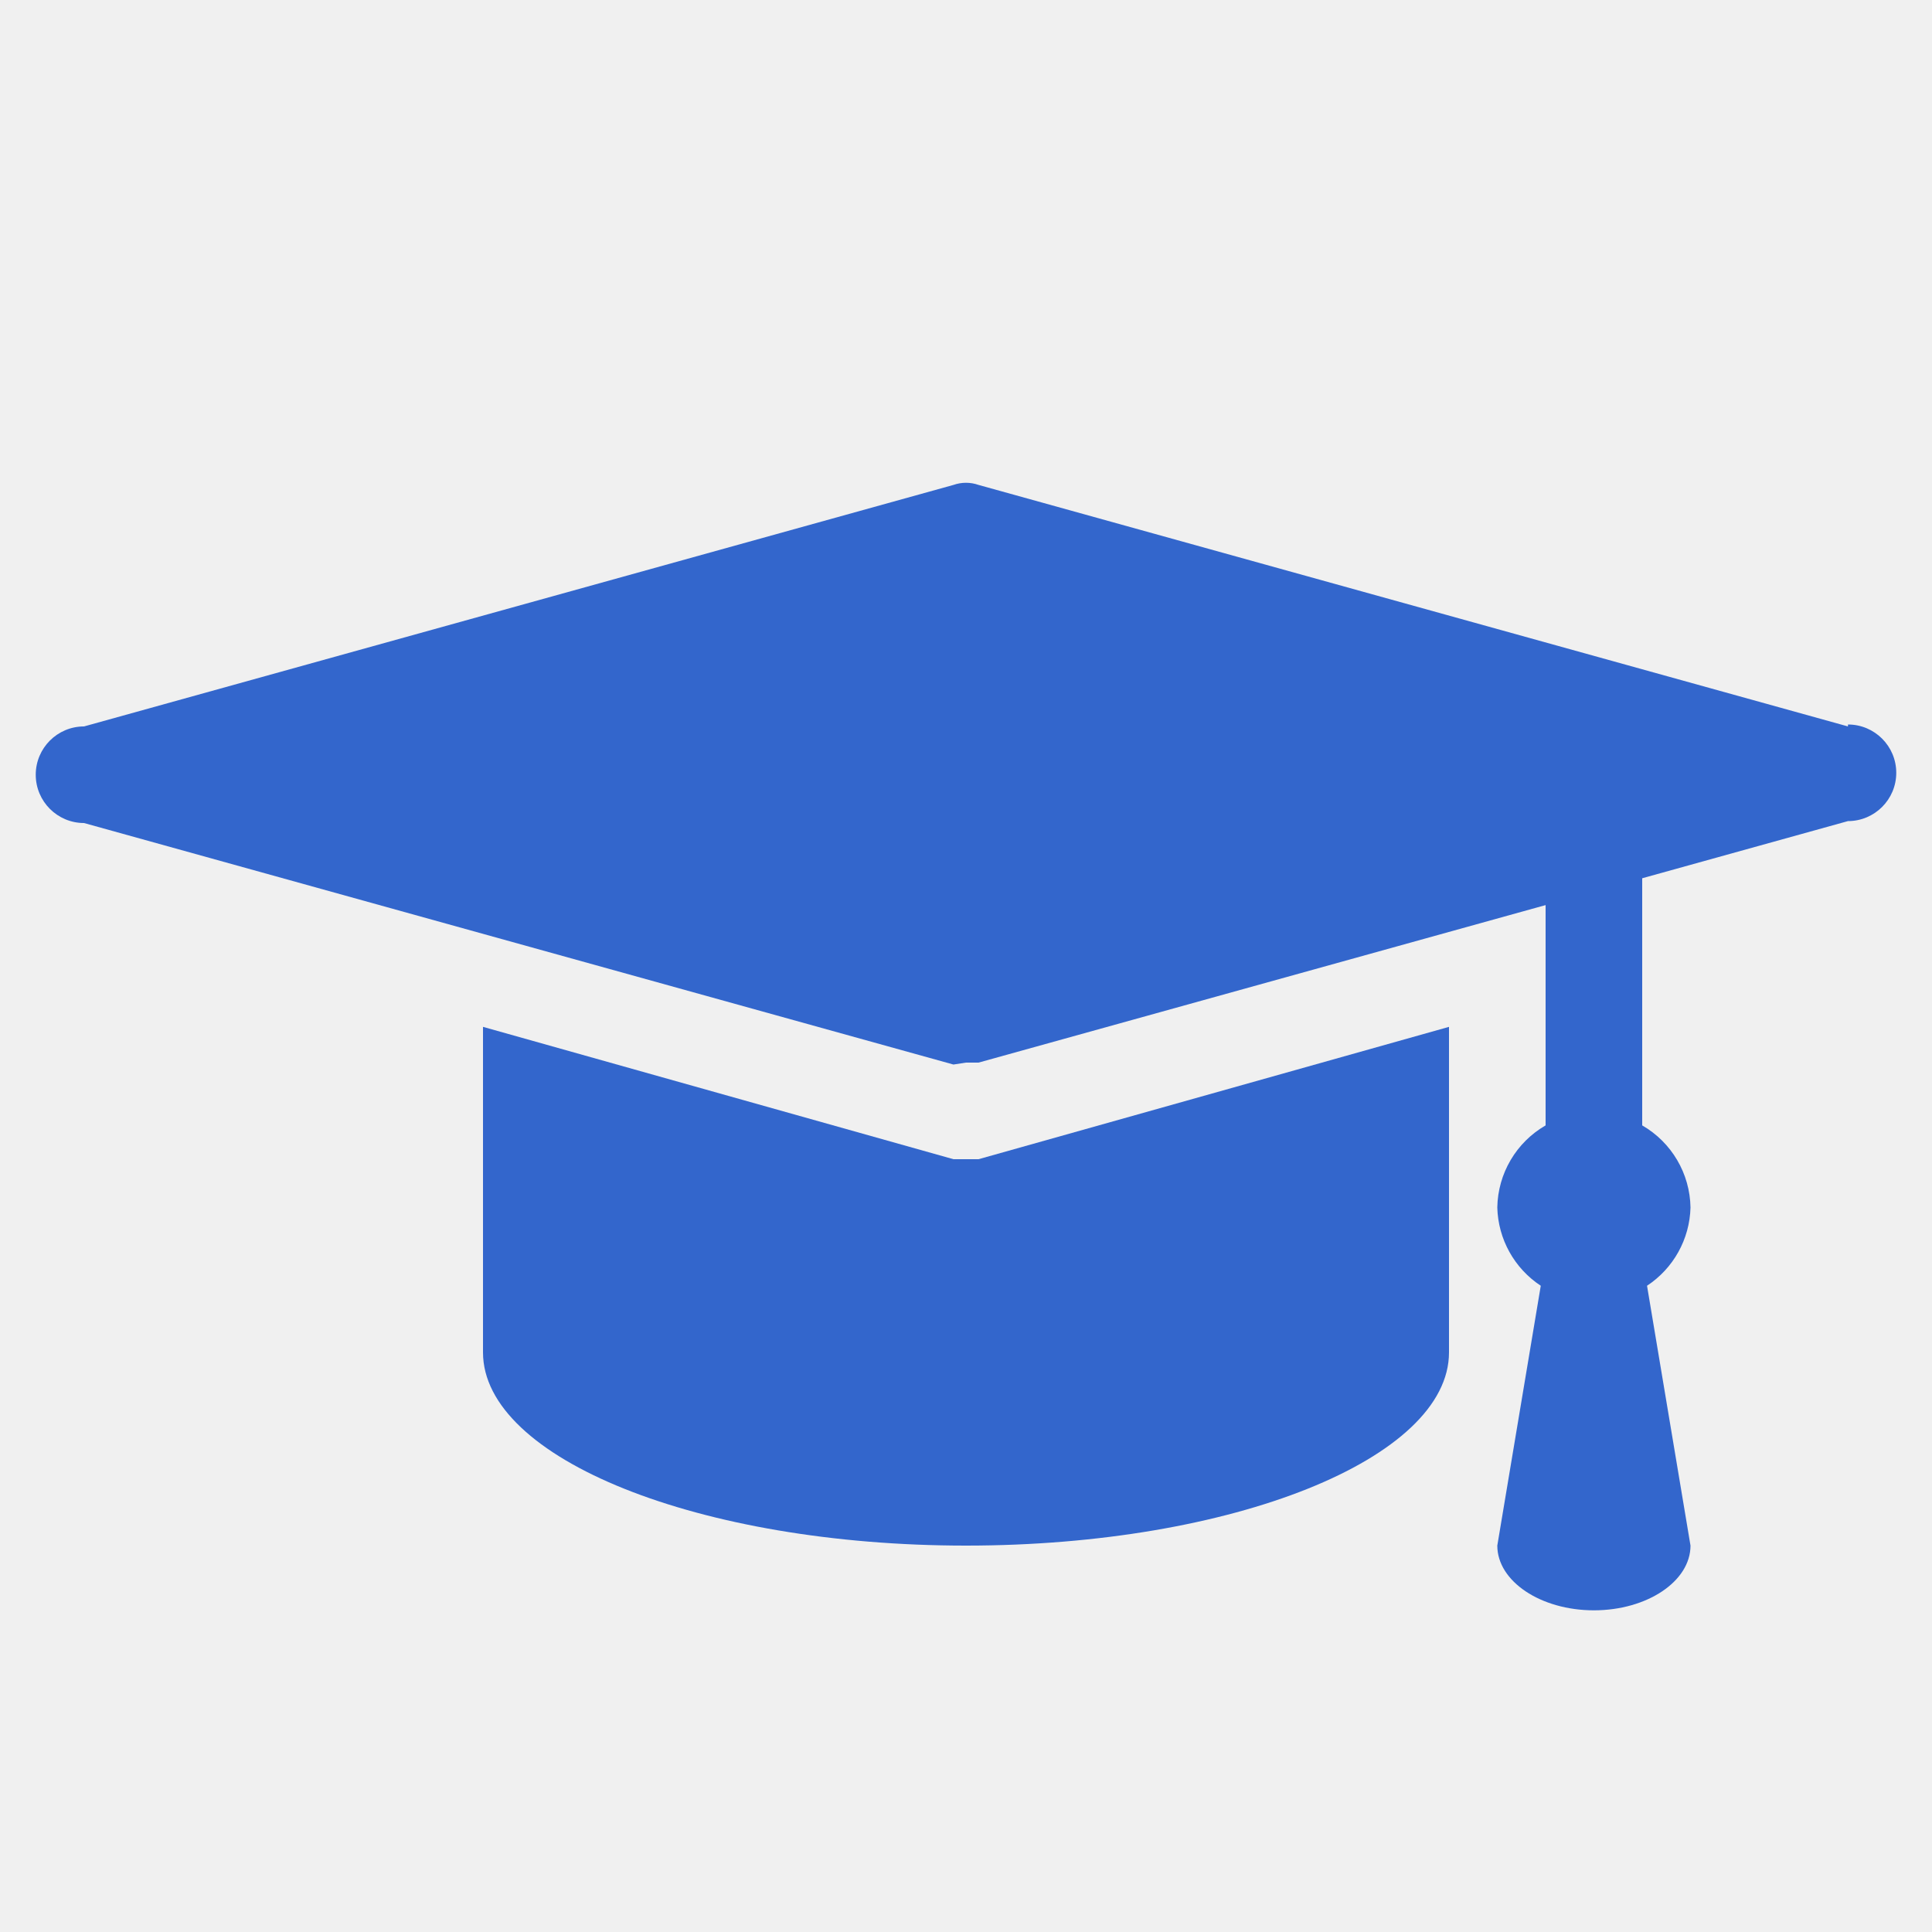
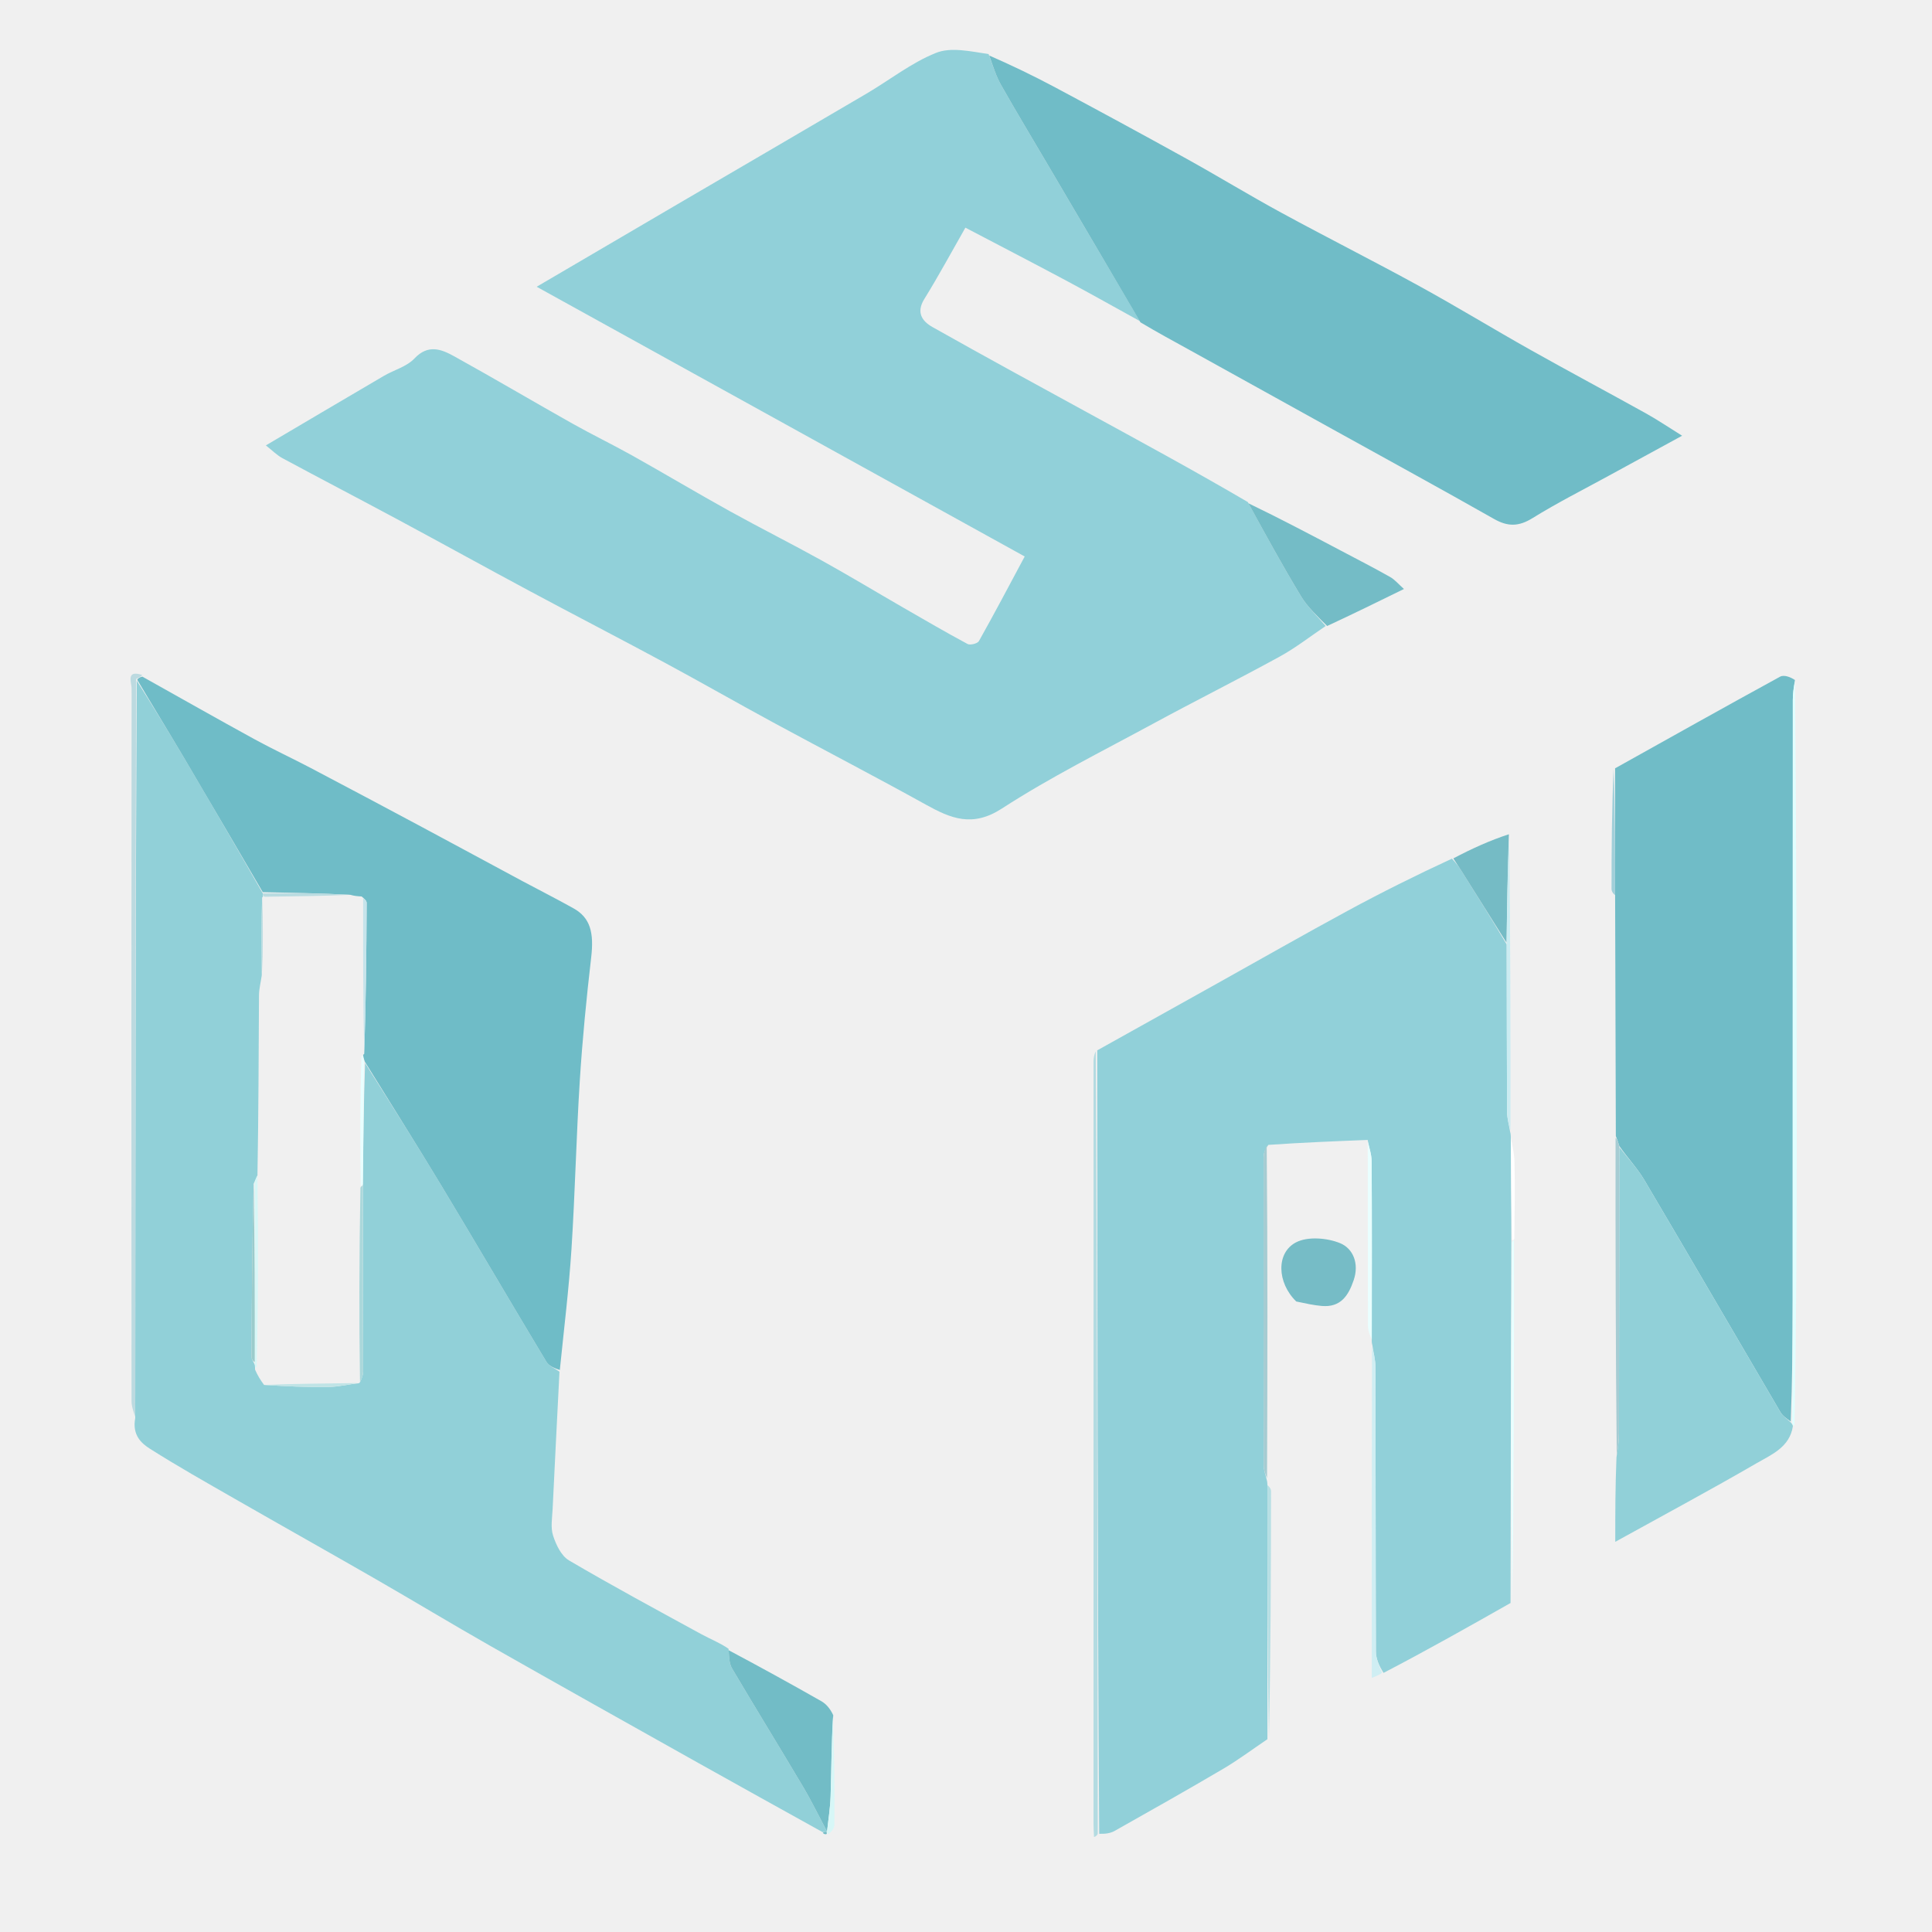
- <svg xmlns="http://www.w3.org/2000/svg" viewBox="2 2 20 20">
-   <path d="M12.13,14,12,14l-.13,0L7,12.63V16c0,1.1,2.24,2,5,2s5-.9,5-2V12.63Z" fill="#36c" />
-   <path d="M21.13,9.52l-9-2.5a.39.39,0,0,0-.26,0l-9,2.5a.5.5,0,0,0,0,1l9,2.5L12,13l.13,0,9-2.5a.5.5,0,0,0,0-1Z" fill="#36c" />
-   <path d="M19.5,14.5a1,1,0,0,0-.5-.85V10H18v3.65a1,1,0,0,0-.5.85,1,1,0,0,0,.45.81L17.5,18c0,.37.45.67,1,.67s1-.3,1-.67l-.45-2.69A1,1,0,0,0,19.5,14.5Z" fill="#36c" />
+ <svg xmlns="http://www.w3.org/2000/svg" version="1.1" id="Layer_1" x="0px" y="0px" width="100%" viewBox="0 0 500 500" enable-background="new 0 0 500 500" xml:space="preserve">
+   <path fill="#91D0D9" opacity="1" stroke="none" d=" M343.082,162.012   C339.137,164.665 335.365,167.632 331.214,169.909   C320.367,175.856 309.297,181.396 298.423,187.295   C285.271,194.429 271.818,201.131 259.29,209.247   C251.671,214.182 246.104,211.84 239.574,208.219   C226.508,200.973 213.239,194.093 200.101,186.973   C190.656,181.855 181.332,176.512 171.875,171.416   C160.326,165.194 148.668,159.175 137.106,152.977   C125.65,146.837 114.276,140.544 102.827,134.392   C92.94,129.079 82.981,123.9 73.098,118.579   C71.66,117.805 70.47,116.572 68.804,115.268   C79.072,109.213 89.193,103.22 99.344,97.276   C101.972,95.737 105.26,94.891 107.245,92.785   C110.794,89.019 114.194,90.356 117.532,92.203   C127.799,97.884 137.903,103.86 148.131,109.614   C153.274,112.507 158.601,115.072 163.748,117.957   C172.146,122.663 180.414,127.604 188.834,132.27   C196.702,136.631 204.753,140.665 212.621,145.028   C219.732,148.97 226.696,153.175 233.74,157.239   C239.27,160.429 244.786,163.647 250.41,166.665   C251.095,167.032 252.987,166.55 253.344,165.914   C257.316,158.843 261.095,151.664 265.193,144.017   C223.196,120.805 181.475,97.746 138.891,74.211   C151.645,66.735 163.422,59.824 175.207,52.926   C191.555,43.359 207.926,33.83 224.254,24.229   C230.247,20.705 235.84,16.259 242.204,13.697   C246.127,12.118 251.162,13.304 255.847,13.995   C257.008,17.169 257.788,19.727 259.075,21.998   C263.061,29.033 267.239,35.959 271.342,42.928   C279.227,56.319 287.112,69.71 294.997,83.102   C288.618,79.588 282.275,76.009 275.853,72.578   C267.227,67.971 258.539,63.479 249.844,58.919   C246.259,65.19 242.913,71.402 239.207,77.391   C237.039,80.896 238.665,83.142 241.332,84.645   C254.576,92.108 267.926,99.383 281.265,106.675   C295.085,114.23 308.935,121.729 322.939,129.933   C327.616,138.531 331.99,146.531 336.705,154.323   C338.41,157.141 340.933,159.464 343.082,162.012  z" data-index="1" style="opacity: 1;" />
+   <path fill="#91D0D9" opacity="1" stroke="none" d=" M353.944,295.015   C345.628,295.344 337.311,295.674 328.25,296.293   C327.336,297.549 327.02,298.514 327.019,299.48   C326.993,326.06 326.987,352.641 327.034,379.221   C327.036,380.481 327.557,381.74 327.836,382.999   C327.836,382.999 327.985,383.433 327.998,384.139   C328.01,406.596 328.01,428.348 328.01,450.1   C324.208,452.666 320.524,455.432 316.579,457.758   C307.284,463.238 297.877,468.53 288.478,473.833   C287.4,474.442 286.089,474.637 284.474,474.584   C284.032,406.706 284.001,339.268 283.969,271.83   C294.337,266.047 304.705,260.265 315.072,254.48   C326.282,248.225 337.433,241.86 348.718,235.742   C357.473,230.995 366.393,226.552 375.757,222.222   C376.913,223.425 377.575,224.366 378.187,225.338   C382.092,231.539 385.987,237.748 389.926,244.425   C389.974,259.17 389.953,273.443 390.026,287.717   C390.035,289.47 390.552,291.222 390.833,292.974   C390.833,292.974 390.993,293.433 390.999,294.15   C391.06,303.569 391.115,312.271 391.124,321.442   C391.028,352.891 390.978,383.872 390.927,414.853   C380.23,420.912 369.534,426.971 358.061,432.942   C356.868,431.04 356.094,429.229 356.087,427.414   C355.996,402.866 356.03,378.317 355.963,353.769   C355.958,351.854 355.432,349.942 355.148,348.028   C355.148,348.028 354.988,347.595 355.01,346.886   C355.032,330.988 355.068,315.799 354.982,300.611   C354.972,298.744 354.306,296.88 353.944,295.015  z" data-index="2" style="opacity: 1;" />
+   <path fill="#91D0D8" opacity="1" stroke="none" d=" M212.899,474.157   C202.198,468.207 191.481,462.288 180.801,456.3   C162.806,446.211 144.804,436.133 126.867,425.942   C116.932,420.297 107.153,414.377 97.247,408.679   C85.17,401.731 73.016,394.916 60.929,387.985   C53.498,383.723 46.026,379.516 38.795,374.931   C36.548,373.507 34.19,371.369 34.992,367.035   C34.994,364.152 35.005,362.156 35.006,360.159   C35.039,298.761 35.07,237.362 35.388,176.148   C39.686,182.969 43.754,189.574 47.699,196.251   C54.507,207.777 61.24,219.347 68.011,231.209   C68.034,231.724 68.051,231.929 68.053,232.073   C68.038,232.012 68.161,231.991 67.837,232.266   C67.614,239.02 67.716,245.5 67.746,252.396   C67.448,254.403 67.037,255.993 67.027,257.586   C66.934,273.067 66.907,288.549 66.628,304.204   C66.231,304.933 66.068,305.488 65.642,306.355   C65.271,321.516 65.154,336.363 65.092,351.211   C65.09,351.79 65.614,352.372 65.933,353.233   C65.991,353.703 66.009,353.891 66.014,354.472   C66.672,355.964 67.342,357.064 68.34,358.417   C74.098,358.782 79.531,359.03 84.959,358.947   C87.648,358.906 90.327,358.254 92.998,357.948   C92.986,358.018 92.846,357.995 93.166,357.717   C93.658,356.643 93.981,355.847 93.98,355.052   C93.966,338.977 93.915,322.902 93.903,306.375   C94.028,295.598 94.123,285.272 94.485,275.144   C101.259,285.846 107.869,296.288 114.245,306.871   C123.368,322.014 132.29,337.278 141.408,352.425   C142.087,353.554 143.644,354.155 144.792,355.001   C144.196,366.829 143.582,378.656 143.02,390.485   C142.909,392.809 142.458,395.316 143.139,397.424   C143.904,399.791 145.268,402.663 147.247,403.826   C158.492,410.434 169.983,416.627 181.432,422.886   C183.802,424.182 186.346,425.16 188.557,426.707   C188.677,428.709 188.691,430.5 189.479,431.834   C195.526,442.079 201.778,452.203 207.847,462.436   C210.077,466.197 211.984,470.149 214.027,474.015   C214.015,474.017 214.017,474.036 213.738,474.065   C213.272,474.115 213.085,474.136 212.899,474.157  z" data-index="3" style="opacity: 1;" />
+   <path fill="#6FBCC7" opacity="1" stroke="none" d=" M68.004,230.899   C61.24,219.347 54.507,207.777 47.699,196.251   C43.754,189.574 39.686,182.969 35.513,175.917   C35.849,175.371 36.345,175.24 36.84,175.109   C46.501,180.513 56.128,185.978 65.835,191.297   C70.608,193.912 75.558,196.2 80.377,198.733   C90.002,203.795 99.602,208.904 109.192,214.031   C117.863,218.667 126.502,223.361 135.165,228.011   C139.591,230.387 144.086,232.637 148.463,235.099   C152.777,237.527 153.747,241.35 152.998,247.79   C151.766,258.385 150.725,269.016 150.052,279.659   C149.135,294.173 148.831,308.726 147.899,323.239   C147.236,333.549 145.969,343.821 144.882,354.556   C143.644,354.155 142.087,353.554 141.408,352.425   C132.29,337.278 123.368,322.014 114.245,306.871   C107.869,296.288 101.259,285.846 94.44,274.805   C94.074,273.816 94.021,273.364 93.983,272.95   C93.998,272.989 93.92,273.017 94.256,272.755   C94.705,259.548 94.83,246.603 94.889,233.658   C94.891,233.111 94.272,232.561 93.572,232.002   C92.468,231.938 91.734,231.885 90.671,231.577   C82.897,231.181 75.45,231.04 68.004,230.899  z" data-index="4" style="opacity: 1;" />
+   <path fill="#70BCC7" opacity="1" stroke="none" d=" M295.146,83.419   C287.112,69.71 279.227,56.319 271.342,42.928   C267.239,35.959 263.061,29.033 259.075,21.998   C257.788,19.727 257.008,17.169 256.014,14.365   C261.738,16.866 267.501,19.633 273.134,22.643   C284.449,28.689 295.731,34.799 306.953,41.014   C315.214,45.589 323.279,50.52 331.573,55.031   C343.425,61.477 355.481,67.548 367.309,74.037   C377.038,79.373 386.514,85.167 396.189,90.604   C406.069,96.156 416.074,101.483 425.981,106.988   C428.934,108.628 431.738,110.535 435.328,112.766   C428.783,116.336 422.659,119.666 416.546,123.013   C409.874,126.667 403.06,130.093 396.604,134.096   C393.06,136.294 390.234,136.335 386.676,134.317   C372.772,126.433 358.742,118.769 344.76,111.022   C332.55,104.257 320.345,97.482 308.128,90.728   C303.865,88.372 299.574,86.065 295.146,83.419  z" data-index="5" />
+   <path fill="#70BCC7" opacity="1" stroke="none" d=" M417.984,198.839   C432.203,190.905 446.399,182.931 460.687,175.124   C461.712,174.564 463.408,175.231 464.527,175.987   C464.165,178.133 463.981,179.62 463.981,181.107   C463.962,232.896 463.969,284.685 463.947,336.474   C463.943,346.96 463.837,357.446 463.44,367.896   C462.318,367.068 461.325,366.399 460.778,365.468   C449.028,345.457 437.377,325.387 425.565,305.412   C423.763,302.363 421.264,299.725 419.072,296.584   C418.764,295.519 418.471,294.766 418.177,294.014   C418.115,273.694 418.053,253.374 417.993,232.116   C417.991,220.398 417.988,209.619 417.984,198.839  z" data-index="6" />
+   <path fill="#91D0D8" opacity="1" stroke="none" d=" M419.087,296.897   C421.264,299.725 423.763,302.363 425.565,305.412   C437.377,325.387 449.028,345.457 460.778,365.468   C461.325,366.399 462.318,367.068 463.508,368.188   C463.94,368.716 463.968,368.914 463.997,369.112   C463.16,374.577 458.427,376.462 454.535,378.722   C442.914,385.467 431.063,391.816 418.029,399.023   C418.029,391.744 418.029,384.83 418.347,377.124   C418.776,374.513 418.982,372.696 418.986,370.878   C419.036,346.218 419.058,321.557 419.087,296.897  z" data-index="7" style="opacity: 1;" />
+   <path fill="#74BCC6" opacity="1" stroke="none" d=" M343.463,162.006   C340.933,159.464 338.41,157.141 336.705,154.323   C331.99,146.531 327.616,138.531 323.094,130.252   C331.073,134.101 339.068,138.307 347.056,142.524   C351.303,144.766 355.578,146.961 359.759,149.32   C360.997,150.02 361.96,151.209 363.34,152.432   C356.459,155.809 350.151,158.904 343.463,162.006  z" data-index="8" style="opacity: 1;" />
+   <path fill="#72BCC6" opacity="1" stroke="none" d=" M214.039,474.014   C211.984,470.149 210.077,466.197 207.847,462.436   C201.778,452.203 195.526,442.079 189.479,431.834   C188.691,430.5 188.677,428.709 188.584,427.08   C196.766,431.428 204.69,435.789 212.55,440.261   C213.848,441 214.868,442.228 215.641,443.889   C215.176,451.323 215.17,458.102 214.958,464.874   C214.863,467.927 214.358,470.968 214.039,474.014  z" data-index="9" />
+   <path fill="#76BCC6" opacity="1" stroke="none" d=" M335.475,336.826   C330.505,332.011 330.174,324.229 335.417,321.517   C338.454,319.947 343.454,320.353 346.81,321.728   C350.202,323.117 351.784,327.005 350.34,331.283   C348.964,335.357 346.928,338.398 342.078,337.982   C339.989,337.802 337.923,337.339 335.475,336.826  z" data-index="10" />
+   <path fill="#75BBC5" opacity="1" stroke="none" d=" M389.886,243.953   C385.987,237.748 382.092,231.539 378.187,225.338   C377.575,224.366 376.913,223.425 376.123,222.155   C380.878,219.633 385.784,217.425 390.497,215.908   C390.165,225.716 390.025,234.835 389.886,243.953  z" data-index="11" />
+   <path fill="#B3DBE1" opacity="1" stroke="none" d=" M283.578,272.048   C284.001,339.268 284.032,406.706 284.096,474.614   C283.796,475.192 283.463,475.3 283.131,475.409   C283.085,474.264 283,473.118 283,471.973   C282.993,406.23 282.993,340.486 283.002,274.742   C283.002,273.916 283.122,273.091 283.578,272.048  z" data-index="12" />
+   <path fill="#BCDAE0" opacity="1" stroke="none" d=" M36.798,174.687   C36.345,175.24 35.849,175.371 35.228,175.733   C35.07,237.362 35.039,298.761 35.006,360.159   C35.005,362.156 34.994,364.152 34.979,366.624   C34.646,365.587 34.041,364.076 34.039,362.564   C33.992,301.12 33.988,239.677 34.061,178.233   C34.063,176.611 32.496,173.265 36.798,174.687  z" data-index="13" />
+   <path fill="#E1FFFF" opacity="1" stroke="none" d=" M464.398,368.914   C463.968,368.914 463.94,368.716 463.844,368.225   C463.837,357.446 463.943,346.96 463.947,336.474   C463.969,284.685 463.962,232.896 463.981,181.107   C463.981,179.62 464.165,178.133 464.548,176.343   C464.89,215.976 464.983,255.911 464.99,295.847   C464.994,320.137 464.867,344.427 464.398,368.914  z" data-index="14" />
+   <path fill="#E9FFFF" opacity="1" stroke="none" d=" M391.366,414.766   C390.978,383.872 391.028,352.891 391.289,321.445   C391.498,320.981 391.828,320.983 391.828,320.983   C391.82,352.216 391.812,383.448 391.366,414.766  z" data-index="15" />
+   <path fill="#CFEEF3" opacity="1" stroke="none" d=" M355.08,348.492   C355.432,349.942 355.958,351.854 355.963,353.769   C356.03,378.317 355.996,402.866 356.087,427.414   C356.094,429.229 356.868,431.04 357.693,432.925   C357.187,433.366 356.273,433.736 355.013,434.245   C355.013,405.367 355.013,377.161 355.08,348.492  z" data-index="16" />
+   <path fill="#A6CCD2" opacity="1" stroke="none" d=" M327.908,382.535   C327.557,381.74 327.036,380.481 327.034,379.221   C326.987,352.641 326.993,326.06 327.019,299.48   C327.02,298.514 327.336,297.549 327.82,296.306   C328.083,324.709 328.032,353.39 327.908,382.535  z" data-index="17" />
+   <path fill="#A6CCD3" opacity="1" stroke="none" d=" M419.072,296.584   C419.058,321.557 419.036,346.218 418.986,370.878   C418.982,372.696 418.776,374.513 418.413,376.659   C418.121,349.639 418.079,322.291 418.107,294.479   C418.471,294.766 418.764,295.519 419.072,296.584  z" data-index="18" />
+   <path fill="#CBECF2" opacity="1" stroke="none" d=" M389.926,244.425   C390.025,234.835 390.165,225.716 390.577,216.275   C390.894,241.318 390.939,266.683 390.908,292.511   C390.552,291.222 390.035,289.47 390.026,287.717   C389.953,273.443 389.974,259.17 389.926,244.425  z" data-index="19" />
+   <path fill="#B7DFE4" opacity="1" stroke="none" d=" M328.399,449.885   C328.01,428.348 328.01,406.596 328.013,384.368   C328.339,384.569 328.944,385.247 328.943,385.924   C328.928,407.173 328.853,428.422 328.399,449.885  z" data-index="20" />
+   <path fill="#E9FFFF" opacity="1" stroke="none" d=" M353.978,295.481   C354.306,296.88 354.972,298.744 354.982,300.611   C355.068,315.799 355.032,330.988 355.017,346.655   C354.663,345.811 354.036,344.489 354.031,343.166   C353.971,327.427 354.004,311.687 353.978,295.481  z" data-index="21" />
+   <path fill="#A1CFD9" opacity="1" stroke="none" d=" M417.586,199.048   C417.988,209.619 417.991,220.398 417.989,231.656   C417.663,231.457 417.065,230.78 417.064,230.103   C417.06,219.82 417.133,209.538 417.586,199.048  z" data-index="22" />
+   <path fill="#D7F7F7" opacity="1" stroke="none" d=" M214.027,474.015   C214.358,470.968 214.863,467.927 214.958,464.874   C215.17,458.102 215.176,451.323 215.571,444.251   C215.917,453.385 215.99,462.816 215.947,472.246   C215.943,473.138 215.206,474.026 214.394,474.675   C213.979,474.434 214.017,474.036 214.017,474.036   C214.017,474.036 214.015,474.017 214.027,474.015  z" data-index="23" />
+   <path fill="#FFFFFF" opacity="1" stroke="none" d=" M391.908,320.522   C391.828,320.983 391.498,320.981 391.334,320.977   C391.115,312.271 391.06,303.569 391.006,294.393   C391.339,296.216 391.909,298.508 391.954,300.811   C392.082,307.225 391.992,313.644 391.908,320.522  z" data-index="24" />
+   <path fill="#72BCC6" opacity="1" stroke="none" d=" M213.738,474.065   C214.017,474.036 213.979,474.434 213.951,474.632   C213.629,474.769 213.337,474.707 212.971,474.401   C213.085,474.136 213.272,474.115 213.738,474.065  z" data-index="25" />
+   <path fill="#ABD8DB" opacity="1" stroke="none" d=" M93.166,357.717   C92.904,341.286 92.963,324.576 93.276,307.378   C93.53,306.89 93.872,306.827 93.872,306.827   C93.915,322.902 93.966,338.977 93.98,355.052   C93.981,355.847 93.658,356.643 93.166,357.717  z" data-index="27" />
+   <path fill="#D7F7F7" opacity="1" stroke="none" d=" M66.628,304.204   C66.846,320.578 66.83,337.127 66.42,353.877   C66.009,353.891 65.991,353.703 65.967,352.771   C65.943,336.699 65.924,321.371 65.905,306.043   C66.068,305.488 66.231,304.933 66.628,304.204  z" data-index="28" />
+   <path fill="#9BCCCC" opacity="1" stroke="none" d=" M65.642,306.355   C65.924,321.371 65.943,336.699 65.927,352.49   C65.614,352.372 65.09,351.79 65.092,351.211   C65.154,336.363 65.271,321.516 65.642,306.355  z" data-index="29" />
+   <path fill="#E9FFFF" opacity="1" stroke="none" d=" M93.903,306.375   C93.872,306.827 93.53,306.89 93.358,306.912   C93.184,295.727 93.181,284.521 93.573,273.113   C94.021,273.364 94.074,273.816 94.172,274.607   C94.123,285.272 94.028,295.598 93.903,306.375  z" data-index="30" />
+   <path fill="#C0E4E6" opacity="1" stroke="none" d=" M68.34,358.417   C76.032,358.106 84.051,358.048 92.541,357.934   C90.327,358.254 87.648,358.906 84.959,358.947   C79.531,359.03 74.098,358.782 68.34,358.417  z" data-index="31" />
+   <path fill="#BADCE1" opacity="1" stroke="none" d=" M90.671,231.577   C83.663,231.895 76.327,231.958 68.53,232.077   C68.051,231.929 68.034,231.724 68.011,231.209   C75.45,231.04 82.897,231.181 90.671,231.577  z" data-index="32" />
+   <path fill="#BADCE1" opacity="1" stroke="none" d=" M67.837,232.266   C68.098,238.345 68.035,244.7 67.896,251.517   C67.716,245.5 67.614,239.02 67.837,232.266  z" data-index="33" />
+   <path fill="#C6E4EB" opacity="1" stroke="none" d=" M94.256,272.755   C93.949,259.66 93.978,246.303 93.974,232.479   C94.272,232.561 94.891,233.111 94.889,233.658   C94.83,246.603 94.705,259.548 94.256,272.755  z" data-index="34" />
</svg>
